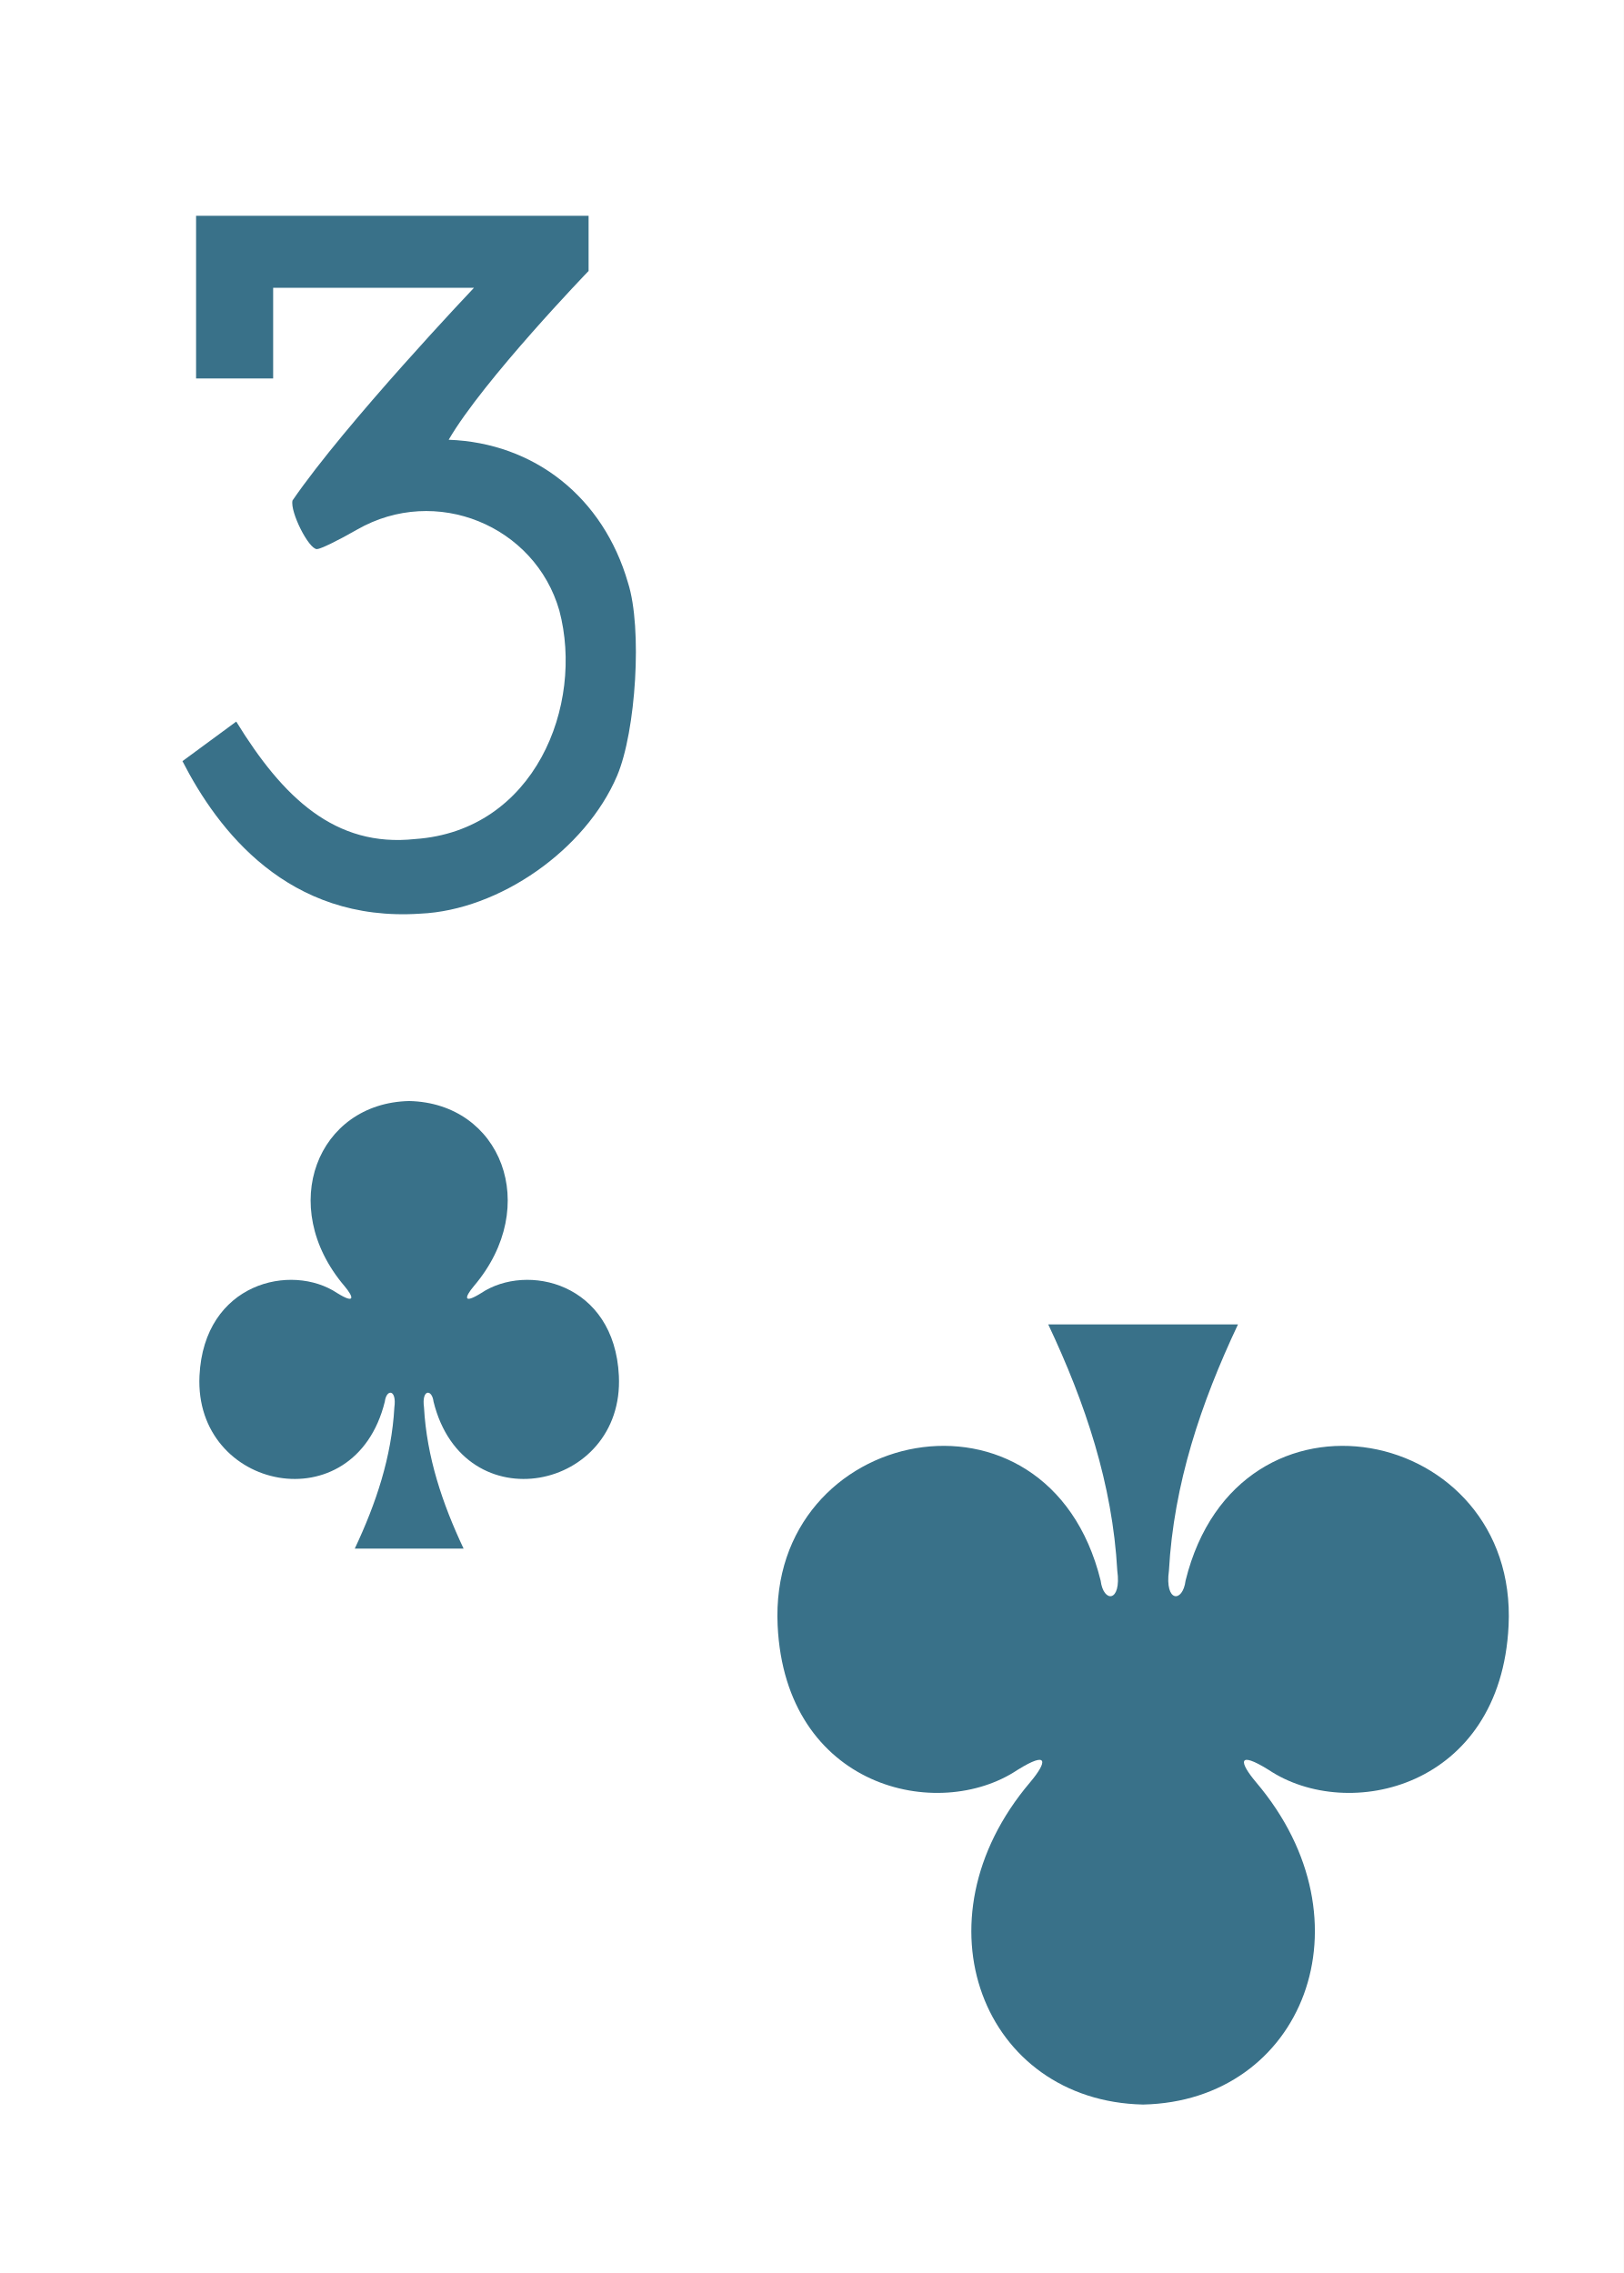
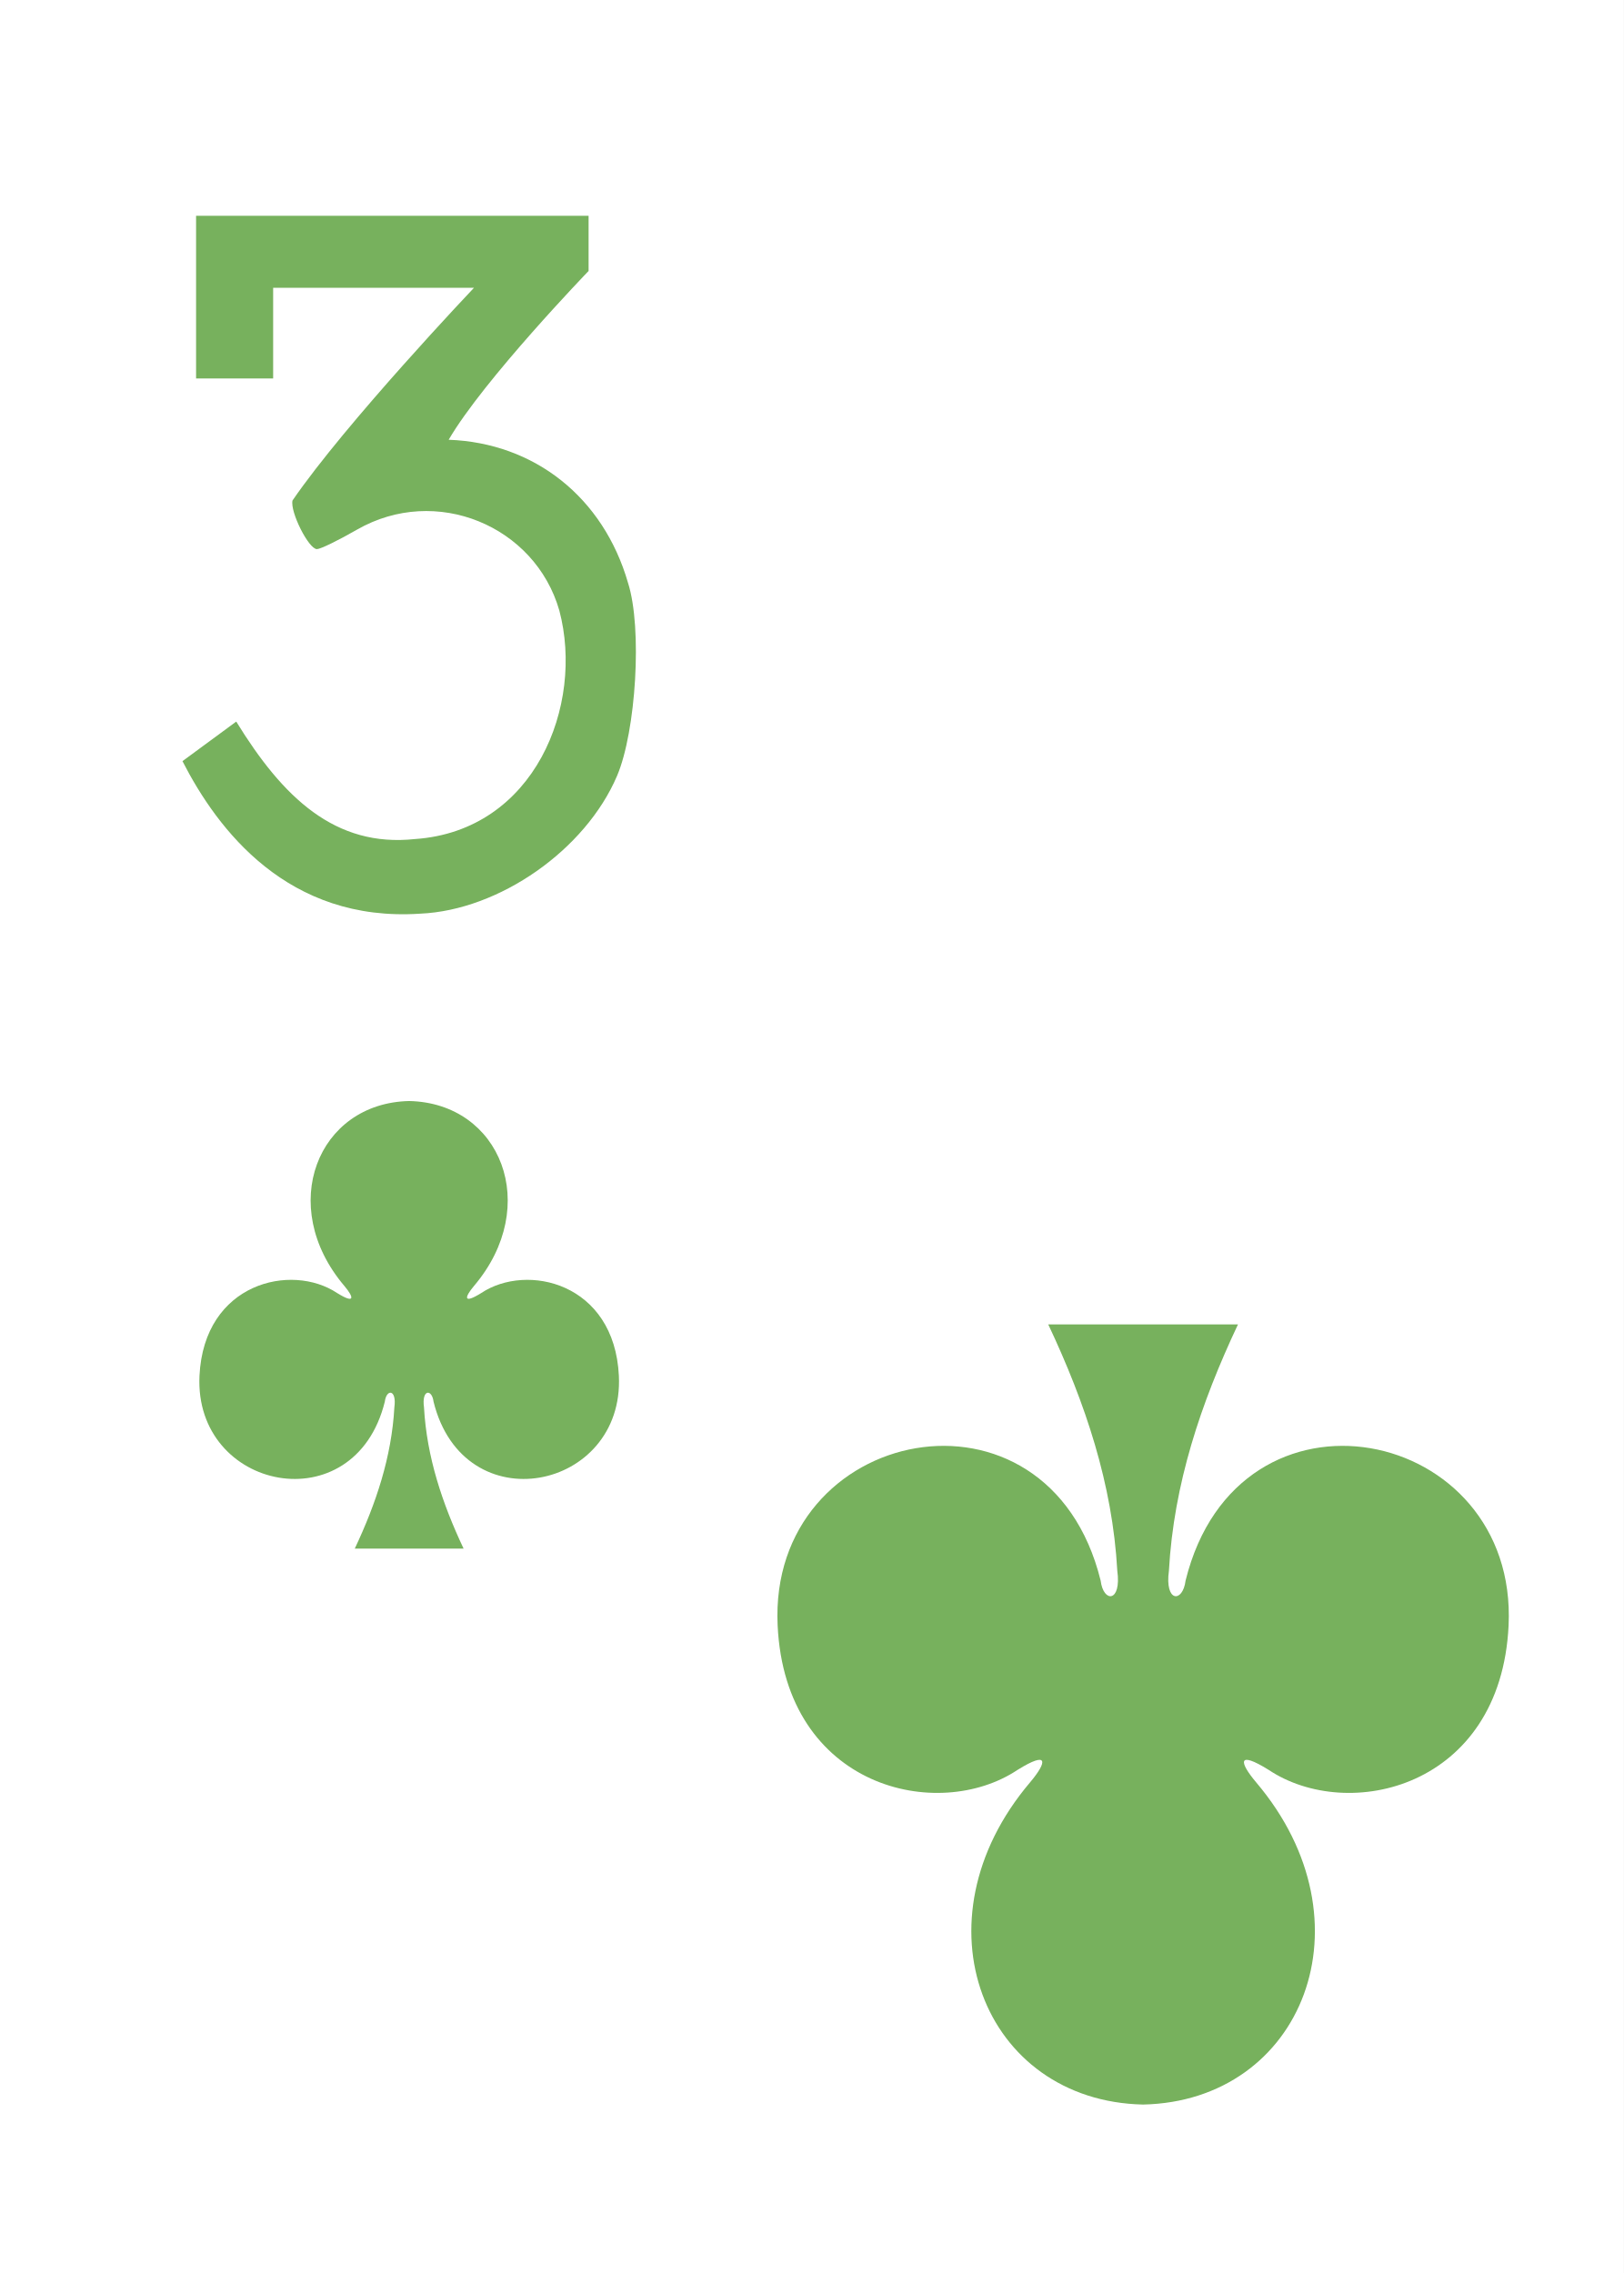
<svg xmlns="http://www.w3.org/2000/svg" width="250" height="350" viewBox="0 0 250 350" fill="none">
-   <g clip-path="url(#clip0_81_3942)">
+   <g clip-path="url(#clip0_104_5251)">
    <rect width="250" height="350" fill="white" />
-     <path d="M28.093 117.202L36.374 111.111C43.56 122.814 51.597 130.521 63.892 129.198C82.338 127.93 89.981 108.594 86.122 94.024C82.388 80.952 67.114 74.585 54.97 81.554C52.104 83.205 49.339 84.554 48.798 84.554C47.524 84.554 44.641 78.818 45.035 77.069C53.185 65.166 72.977 44.314 72.977 44.314H42.056V58.278H30.189V33.223H90.622V41.724C90.622 41.724 74.43 58.517 69.079 67.714C82.258 68.196 92.881 76.548 96.694 89.752C98.919 96.704 97.922 112.605 95.009 119.459C90.145 130.884 76.857 140.153 64.709 140.687C44.314 142.056 33.495 127.768 28.093 117.202Z" fill="#397189" />
-     <path d="M62.994 169.538C48.896 169.844 42.575 185.697 53.016 198.007C54.53 199.803 54.686 200.833 51.913 199.108C44.883 194.414 31.404 197.5 30.714 211.853C29.861 229.538 54.603 234.634 59.248 215.828C59.494 213.844 61.108 213.89 60.719 216.706C60.295 224.35 57.905 231.494 54.62 238.461C60.157 238.461 66.345 238.461 71.38 238.461C68.095 231.494 65.705 224.35 65.281 216.706C64.892 213.89 66.506 213.844 66.751 215.828C71.397 234.634 96.139 229.538 95.286 211.853C94.596 197.5 81.117 194.414 74.087 199.108C71.314 200.833 71.47 199.803 72.984 198.007C83.425 185.697 77.104 169.844 63.006 169.538C63.006 169.538 63.006 169.538 62.991 169.538H62.994Z" fill="#397189" />
-     <path d="M176.01 324.061C200.581 323.529 211.599 295.899 193.401 274.444C190.762 271.314 190.49 269.519 195.323 272.525C207.575 280.707 231.067 275.328 232.27 250.313C233.756 219.49 190.635 210.609 182.538 243.384C182.111 246.842 179.297 246.763 179.975 241.855C180.714 228.533 184.879 216.081 190.605 203.938C180.955 203.938 170.169 203.938 161.395 203.938C167.12 216.081 171.286 228.533 172.024 241.855C172.703 246.763 169.889 246.842 169.462 243.384C161.365 210.609 118.244 219.49 119.73 250.313C120.932 275.328 144.425 280.707 156.677 272.525C161.51 269.519 161.238 271.314 158.599 274.444C140.401 295.899 151.419 323.529 175.99 324.061C175.99 324.061 175.99 324.061 176.015 324.061L176.01 324.061Z" fill="#397189" />
+     <path d="M28.093 117.202L36.374 111.111C43.56 122.814 51.597 130.521 63.892 129.198C82.338 127.93 89.981 108.594 86.122 94.024C82.388 80.952 67.114 74.585 54.97 81.554C52.104 83.205 49.339 84.554 48.798 84.554C47.524 84.554 44.641 78.818 45.035 77.069C53.185 65.166 72.977 44.314 72.977 44.314H42.056V58.278H30.189V33.223H90.622V41.724C90.622 41.724 74.43 58.517 69.079 67.714C82.258 68.196 92.881 76.548 96.694 89.752C98.919 96.704 97.922 112.605 95.009 119.459C90.145 130.884 76.857 140.153 64.709 140.687C44.314 142.056 33.495 127.768 28.093 117.202Z" fill="#77B15D" />
+     <path d="M62.994 169.538C48.896 169.844 42.575 185.697 53.016 198.007C54.53 199.803 54.686 200.833 51.913 199.108C44.883 194.414 31.404 197.5 30.714 211.853C29.861 229.538 54.603 234.634 59.248 215.828C59.494 213.844 61.108 213.89 60.719 216.706C60.295 224.35 57.905 231.494 54.62 238.461C60.157 238.461 66.345 238.461 71.38 238.461C68.095 231.494 65.705 224.35 65.281 216.706C64.892 213.89 66.506 213.844 66.751 215.828C71.397 234.634 96.139 229.538 95.286 211.853C94.596 197.5 81.117 194.414 74.087 199.108C71.314 200.833 71.47 199.803 72.984 198.007C83.425 185.697 77.104 169.844 63.006 169.538C63.006 169.538 63.006 169.538 62.991 169.538H62.994Z" fill="#77B15D" />
+     <path d="M176.01 324.061C200.581 323.529 211.599 295.899 193.401 274.444C190.762 271.314 190.49 269.519 195.323 272.525C207.575 280.707 231.067 275.328 232.27 250.313C233.756 219.49 190.635 210.609 182.538 243.384C182.111 246.842 179.297 246.763 179.975 241.855C180.714 228.533 184.879 216.081 190.605 203.938C180.955 203.938 170.169 203.938 161.395 203.938C167.12 216.081 171.286 228.533 172.024 241.855C172.703 246.763 169.889 246.842 169.462 243.384C161.365 210.609 118.244 219.49 119.73 250.313C120.932 275.328 144.425 280.707 156.677 272.525C161.51 269.519 161.238 271.314 158.599 274.444C140.401 295.899 151.419 323.529 175.99 324.061C175.99 324.061 175.99 324.061 176.015 324.061L176.01 324.061Z" fill="#77B15D" />
  </g>
  <defs>
-     <clipPath id="clip0_81_3942">
+     <clipPath id="clip0_104_5251">
      <rect width="250" height="350" fill="white" />
    </clipPath>
  </defs>
</svg>
